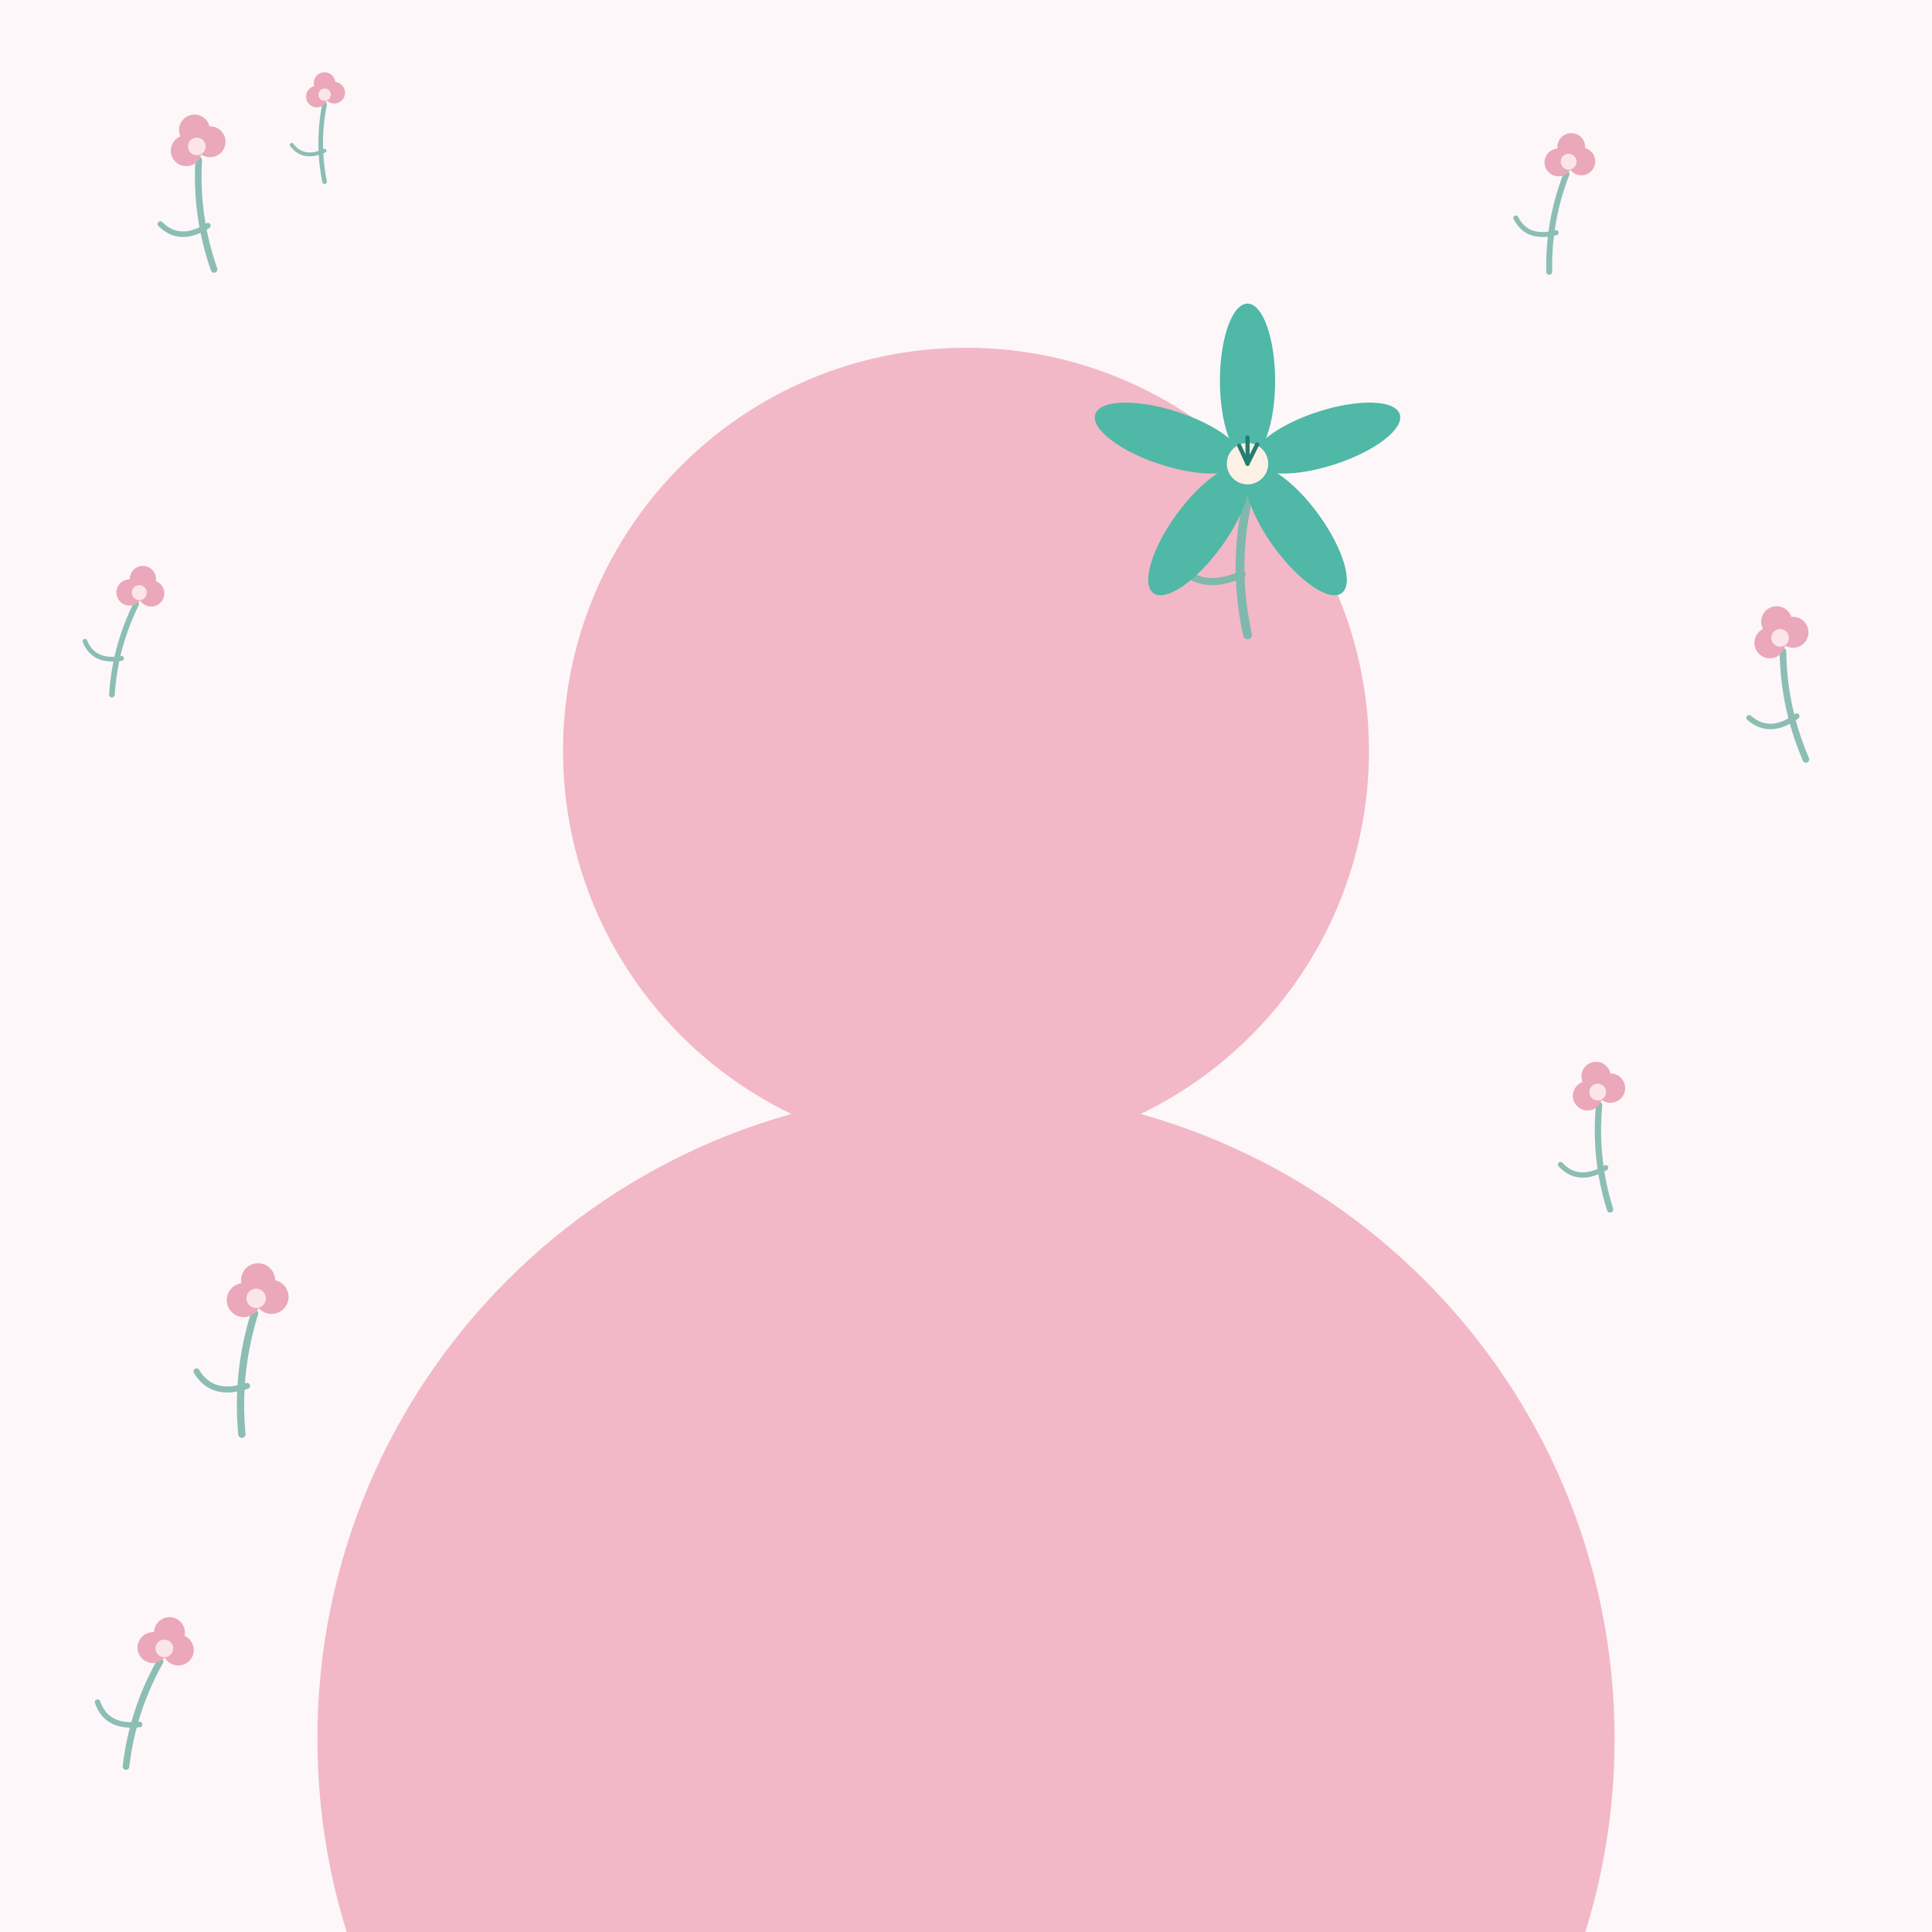
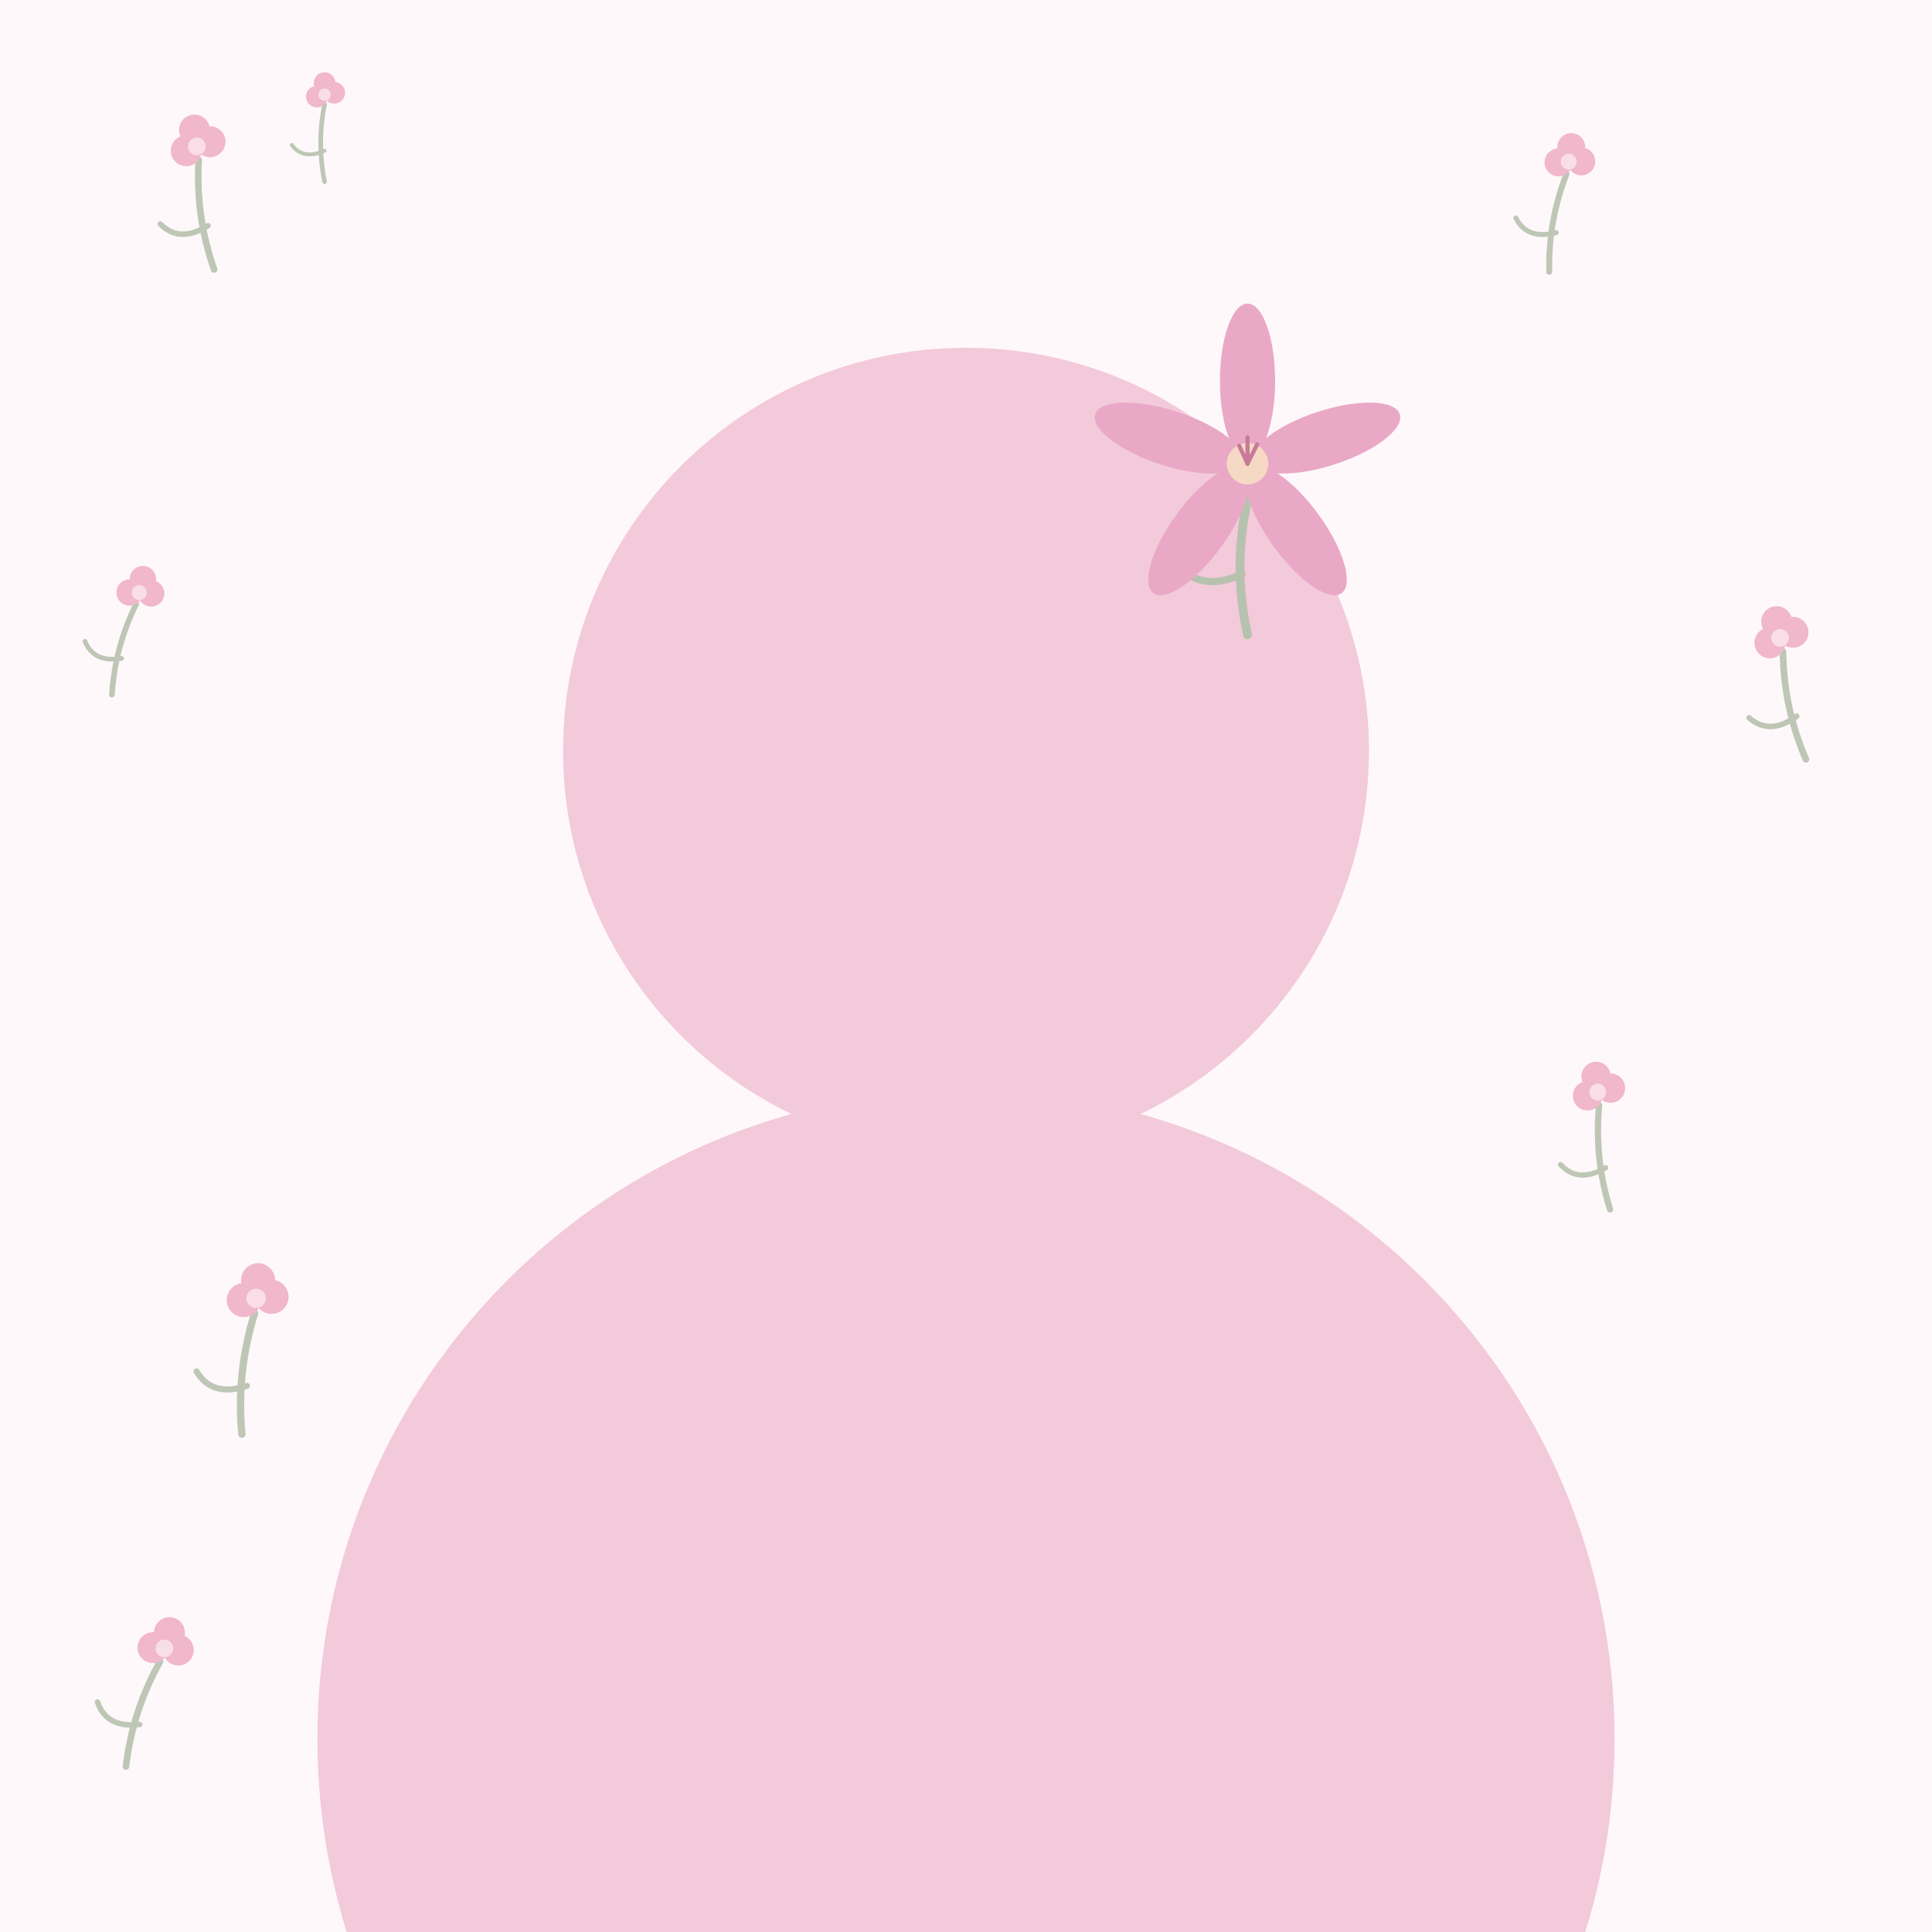
<svg xmlns="http://www.w3.org/2000/svg" viewBox="0 0 700 700" role="img" aria-label="Placeholder profile photo">
-   <rect width="700" height="700" fill="#FDF7F9" />
+   <rect width="700" height="700" fill="#FFF8FA" />
  <defs>
    <g id="posy">
-       <path d="M0 40 Q-4 20 0 0" stroke="#7FB8AC" stroke-width="2.4" fill="none" stroke-linecap="round" />
-       <path d="M0 24 Q-11 29 -17 21" stroke="#7FB8AC" stroke-width="2" fill="none" stroke-linecap="round" />
-       <g fill="#E8A0B4">
+       <path d="M0 40 Q-4 20 0 0" stroke="#B7C2AE" stroke-width="2.4" fill="none" stroke-linecap="round" />
+       <path d="M0 24 Q-11 29 -17 21" stroke="#B7C2AE" stroke-width="2" fill="none" stroke-linecap="round" />
+       <g fill="#EFB0C4">
        <circle cx="-4" cy="-4" r="5.6" />
        <circle cx="5" cy="-6" r="5.6" />
        <circle cx="0" cy="-11" r="5.6" />
      </g>
-       <circle cx="0" cy="-5" r="3.2" fill="#FBE3EA" />
+       <circle cx="0" cy="-5" r="3.2" fill="#F8DCE6" />
    </g>
  </defs>
  <g opacity="0.9">
    <use href="#posy" x="72" y="58" transform="rotate(-8 72 58)" />
    <use href="#posy" x="628" y="82" transform="rotate(10 628 82) scale(0.9)" />
    <use href="#posy" x="46" y="258" transform="rotate(15 46 258) scale(0.85)" />
    <use href="#posy" x="646" y="236" transform="rotate(-12 646 236)" />
    <use href="#posy" x="88" y="432" transform="rotate(6 88 432) scale(1.1)" />
    <use href="#posy" x="612" y="418" transform="rotate(-6 612 418) scale(0.95)" />
    <use href="#posy" x="58" y="602" transform="rotate(18 58 602)" />
    <use href="#posy" x="634" y="598" transform="rotate(-15 634 598) scale(0.85)" />
    <use href="#posy" x="168" y="54" transform="scale(0.7)" />
    <use href="#posy" x="524" y="640" transform="rotate(20 524 640) scale(0.9)" />
  </g>
-   <ellipse cx="350" cy="630" rx="235" ry="235" fill="#F2B8C7" />
-   <circle cx="350" cy="272" r="146" fill="#F2B8C7" />
+   <ellipse cx="350" cy="630" rx="235" ry="235" fill="#F3CADA" />
+   <circle cx="350" cy="272" r="146" fill="#F3CADA" />
  <g transform="translate(452 168)">
-     <path d="M0 62 Q-7 30 4 0" stroke="#7FB8AC" stroke-width="3.2" fill="none" stroke-linecap="round" />
-     <path d="M-2 40 Q-17 47 -26 36" stroke="#7FB8AC" stroke-width="2.6" fill="none" stroke-linecap="round" />
-     <g fill="#4FB8A6">
+     <path d="M0 62 Q-7 30 4 0" stroke="#B7C2AE" stroke-width="3.2" fill="none" stroke-linecap="round" />
+     <path d="M-2 40 Q-17 47 -26 36" stroke="#B7C2AE" stroke-width="2.6" fill="none" stroke-linecap="round" />
+     <g fill="#E9A9C6">
      <ellipse cx="0" cy="-30" rx="10" ry="28" transform="rotate(0)" />
      <ellipse cx="0" cy="-30" rx="10" ry="28" transform="rotate(72)" />
      <ellipse cx="0" cy="-30" rx="10" ry="28" transform="rotate(144)" />
      <ellipse cx="0" cy="-30" rx="10" ry="28" transform="rotate(216)" />
      <ellipse cx="0" cy="-30" rx="10" ry="28" transform="rotate(288)" />
    </g>
-     <circle cx="0" cy="0" r="7.5" fill="#FDF0E4" />
-     <g stroke="#227D72" stroke-width="1.5" stroke-linecap="round">
+     <circle cx="0" cy="0" r="7.5" fill="#F6D9C4" />
+     <g stroke="#C97A9A" stroke-width="1.5" stroke-linecap="round">
      <line x1="0" y1="0" x2="-3" y2="-6.5" />
      <line x1="0" y1="0" x2="3.5" y2="-7" />
      <line x1="0" y1="0" x2="0" y2="-9.5" />
    </g>
  </g>
</svg>
